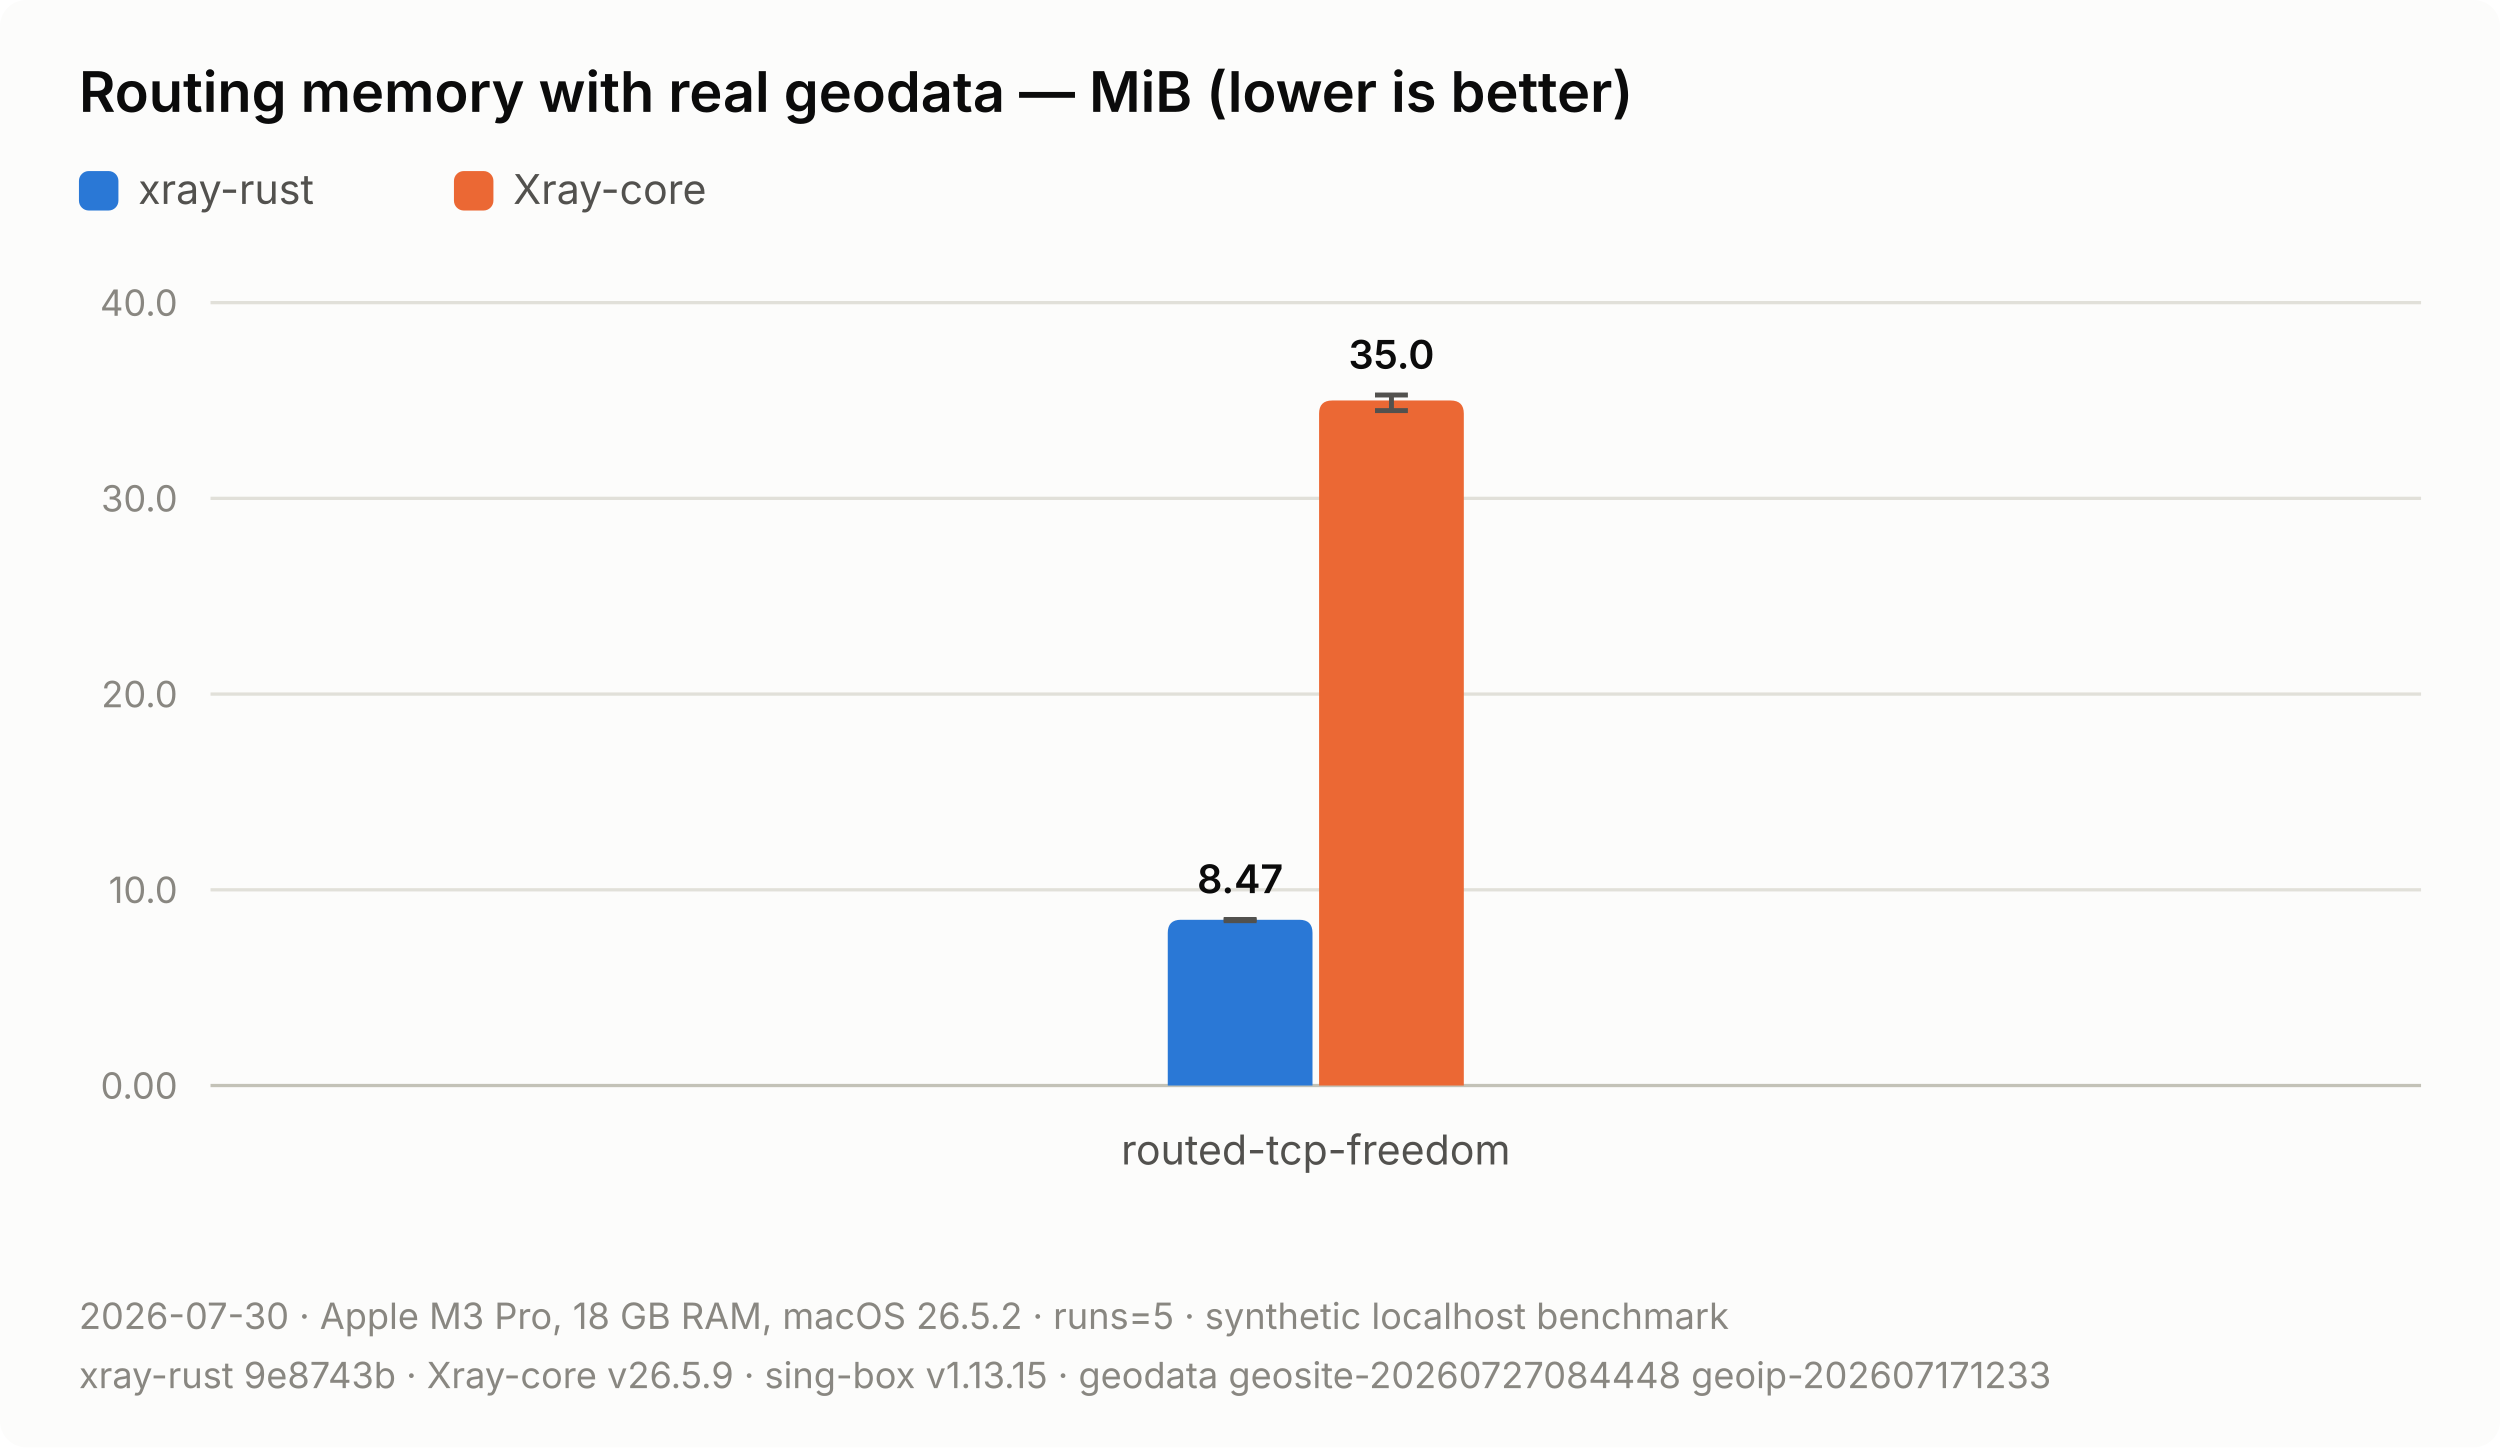
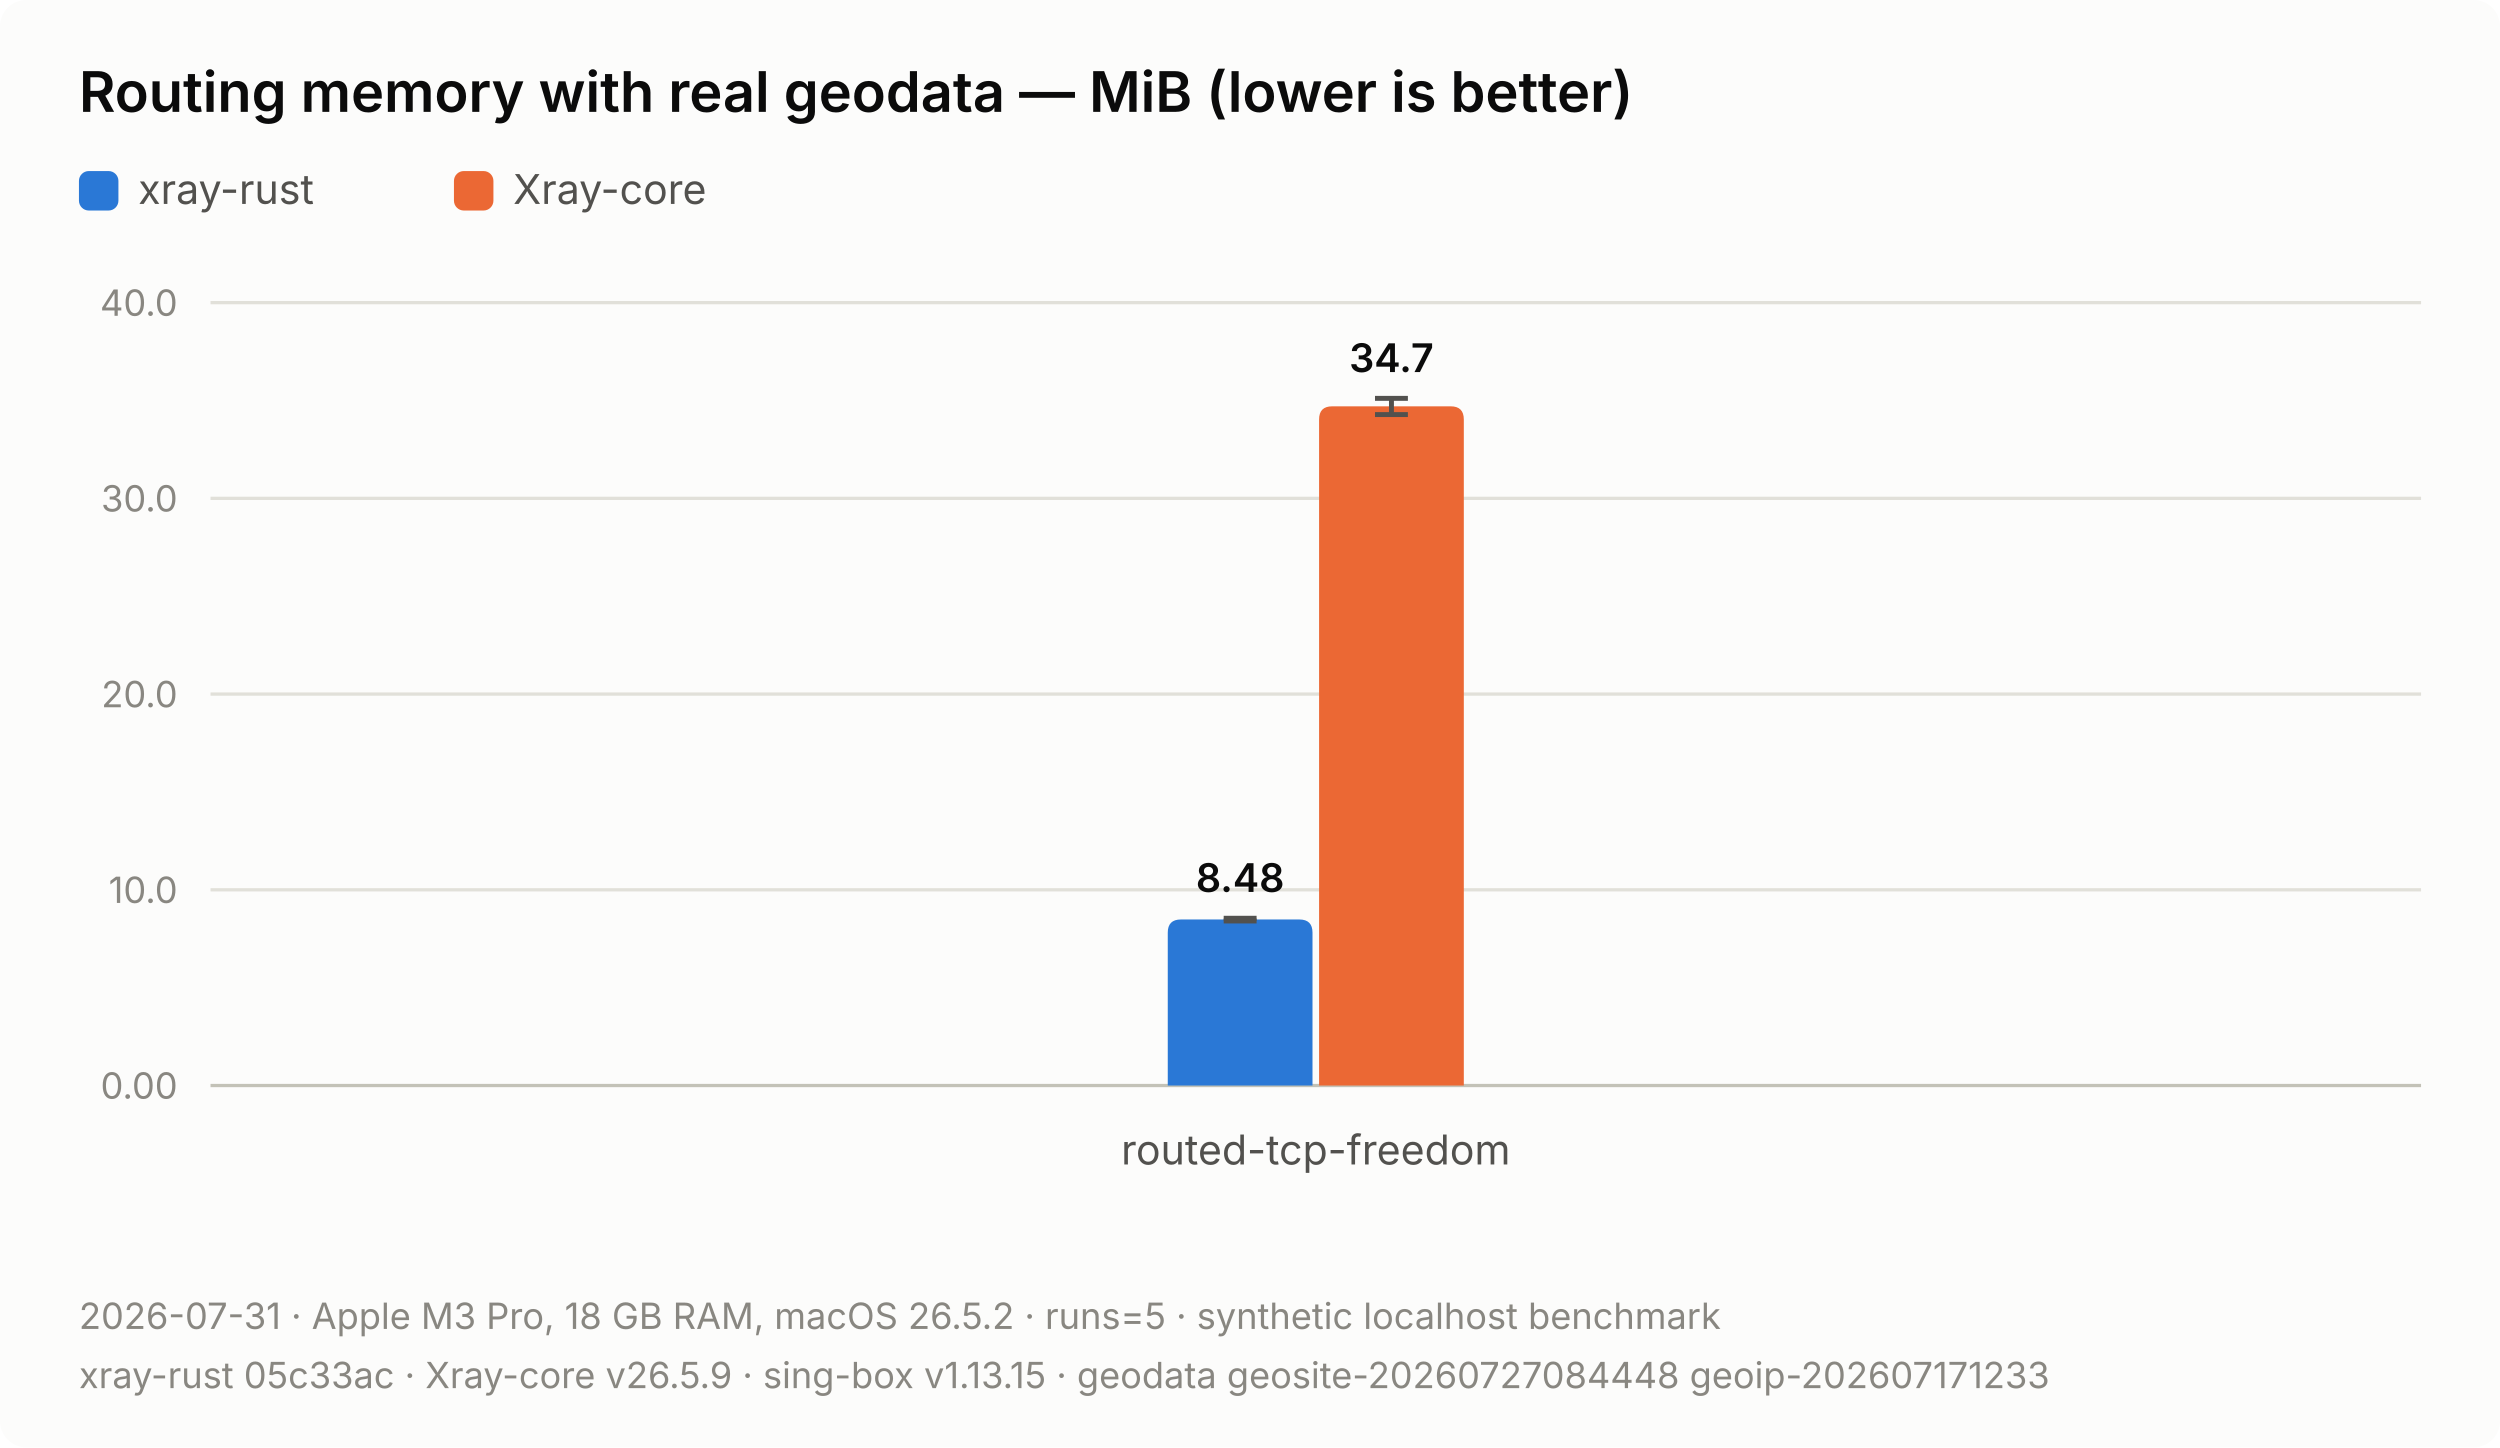
<svg xmlns="http://www.w3.org/2000/svg" width="760" height="440" viewBox="0 0 760 440" role="img" aria-label="Routing memory with real geodata — MiB (lower is better)">
  <rect width="760" height="440" fill="#fcfcfb" rx="8" />
  <text x="24" y="34" font-family="system-ui, -apple-system, 'Segoe UI', sans-serif" font-size="17" font-weight="600" fill="#0b0b0b">Routing memory with real geodata — MiB (lower is better)</text>
  <rect x="24.00" y="52" width="12" height="12" rx="3" fill="#2a78d6" />
  <text x="42.00" y="62" font-family="system-ui, -apple-system, 'Segoe UI', sans-serif" font-size="12.5" fill="#52514e">xray-rust</text>
  <rect x="138.00" y="52" width="12" height="12" rx="3" fill="#eb6834" />
  <text x="156.00" y="62" font-family="system-ui, -apple-system, 'Segoe UI', sans-serif" font-size="12.5" fill="#52514e">Xray-core</text>
  <text x="54" y="334.00" font-family="system-ui, -apple-system, 'Segoe UI', sans-serif" font-size="11" fill="#898781" text-anchor="end">0.00</text>
  <line x1="64" y1="270.50" x2="736" y2="270.50" stroke="#e1e0d9" stroke-width="1" />
  <text x="54" y="274.50" font-family="system-ui, -apple-system, 'Segoe UI', sans-serif" font-size="11" fill="#898781" text-anchor="end">10.0</text>
  <line x1="64" y1="211.00" x2="736" y2="211.00" stroke="#e1e0d9" stroke-width="1" />
  <text x="54" y="215.00" font-family="system-ui, -apple-system, 'Segoe UI', sans-serif" font-size="11" fill="#898781" text-anchor="end">20.0</text>
  <line x1="64" y1="151.50" x2="736" y2="151.50" stroke="#e1e0d9" stroke-width="1" />
  <text x="54" y="155.50" font-family="system-ui, -apple-system, 'Segoe UI', sans-serif" font-size="11" fill="#898781" text-anchor="end">30.0</text>
  <line x1="64" y1="92.00" x2="736" y2="92.00" stroke="#e1e0d9" stroke-width="1" />
  <text x="54" y="96.00" font-family="system-ui, -apple-system, 'Segoe UI', sans-serif" font-size="11" fill="#898781" text-anchor="end">40.0</text>
  <line x1="64" y1="330" x2="736" y2="330" stroke="#c3c2b7" stroke-width="1" />
-   <path d="M 355.00 330.00 L 355.00 283.61 Q 355.00 279.61 359.00 279.61 L 395.00 279.61 Q 399.00 279.61 399.00 283.61 L 399.00 330.00 Z" fill="#2a78d6" />
-   <line x1="377.00" y1="279.89" x2="377.00" y2="279.52" stroke="#52514e" stroke-width="1.5" />
-   <line x1="372.00" y1="279.89" x2="382.00" y2="279.89" stroke="#52514e" stroke-width="1.5" />
-   <line x1="372.00" y1="279.52" x2="382.00" y2="279.52" stroke="#52514e" stroke-width="1.5" />
-   <text x="377.00" y="271.52" font-family="system-ui, -apple-system, 'Segoe UI', sans-serif" font-size="12" font-weight="600" fill="#0b0b0b" text-anchor="middle">8.47</text>
-   <path d="M 401.00 330.00 L 401.00 125.75 Q 401.00 121.75 405.00 121.75 L 441.00 121.75 Q 445.00 121.75 445.00 125.75 L 445.00 330.00 Z" fill="#eb6834" />
-   <line x1="423.00" y1="124.82" x2="423.00" y2="120.08" stroke="#52514e" stroke-width="1.5" />
-   <line x1="418.00" y1="124.82" x2="428.00" y2="124.82" stroke="#52514e" stroke-width="1.5" />
-   <line x1="418.00" y1="120.08" x2="428.00" y2="120.08" stroke="#52514e" stroke-width="1.5" />
-   <text x="423.00" y="112.08" font-family="system-ui, -apple-system, 'Segoe UI', sans-serif" font-size="12" font-weight="600" fill="#0b0b0b" text-anchor="middle">35.0</text>
+   <path d="M 355.00 330.00 L 355.00 283.52 Q 355.00 279.52 359.00 279.52 L 395.00 279.52 Q 399.00 279.52 399.00 283.52 L 399.00 330.00 Z" fill="#2a78d6" />
+   <line x1="377.00" y1="279.98" x2="377.00" y2="279.15" stroke="#52514e" stroke-width="1.5" />
+   <line x1="372.00" y1="279.98" x2="382.00" y2="279.98" stroke="#52514e" stroke-width="1.5" />
+   <line x1="372.00" y1="279.15" x2="382.00" y2="279.15" stroke="#52514e" stroke-width="1.5" />
+   <text x="377.00" y="271.15" font-family="system-ui, -apple-system, 'Segoe UI', sans-serif" font-size="12" font-weight="600" fill="#0b0b0b" text-anchor="middle">8.48</text>
+   <path d="M 401.00 330.00 L 401.00 127.52 Q 401.00 123.52 405.00 123.52 L 441.00 123.52 Q 445.00 123.52 445.00 127.52 L 445.00 330.00 Z" fill="#eb6834" />
+   <line x1="423.00" y1="126.03" x2="423.00" y2="121.10" stroke="#52514e" stroke-width="1.5" />
+   <line x1="418.00" y1="126.03" x2="428.00" y2="126.03" stroke="#52514e" stroke-width="1.5" />
+   <line x1="418.00" y1="121.10" x2="428.00" y2="121.10" stroke="#52514e" stroke-width="1.5" />
+   <text x="423.00" y="113.10" font-family="system-ui, -apple-system, 'Segoe UI', sans-serif" font-size="12" font-weight="600" fill="#0b0b0b" text-anchor="middle">34.7</text>
  <text x="400.00" y="354" font-family="system-ui, -apple-system, 'Segoe UI', sans-serif" font-size="12.5" fill="#52514e" text-anchor="middle">routed-tcp-freedom</text>
-   <text x="24" y="404" font-family="system-ui, -apple-system, 'Segoe UI', sans-serif" font-size="11" fill="#898781">2026-07-30 · Apple M3 Pro, 18 GB RAM, macOS 26.5.2 · runs=5 · synthetic localhost benchmark</text>
-   <text x="24" y="422" font-family="system-ui, -apple-system, 'Segoe UI', sans-serif" font-size="11" fill="#898781">xray-rust 9e8743b · Xray-core v26.5.9 · sing-box v1.13.15 · geodata geosite-20260727084448 geoip-202607171233</text>
+   <text x="24" y="404" font-family="system-ui, -apple-system, 'Segoe UI', sans-serif" font-size="11" fill="#898781">2026-07-31 · Apple M3 Pro, 18 GB RAM, macOS 26.5.2 · runs=5 · synthetic localhost benchmark</text>
+   <text x="24" y="422" font-family="system-ui, -apple-system, 'Segoe UI', sans-serif" font-size="11" fill="#898781">xray-rust 05c33ac · Xray-core v26.5.9 · sing-box v1.13.15 · geodata geosite-20260727084448 geoip-202607171233</text>
</svg>
